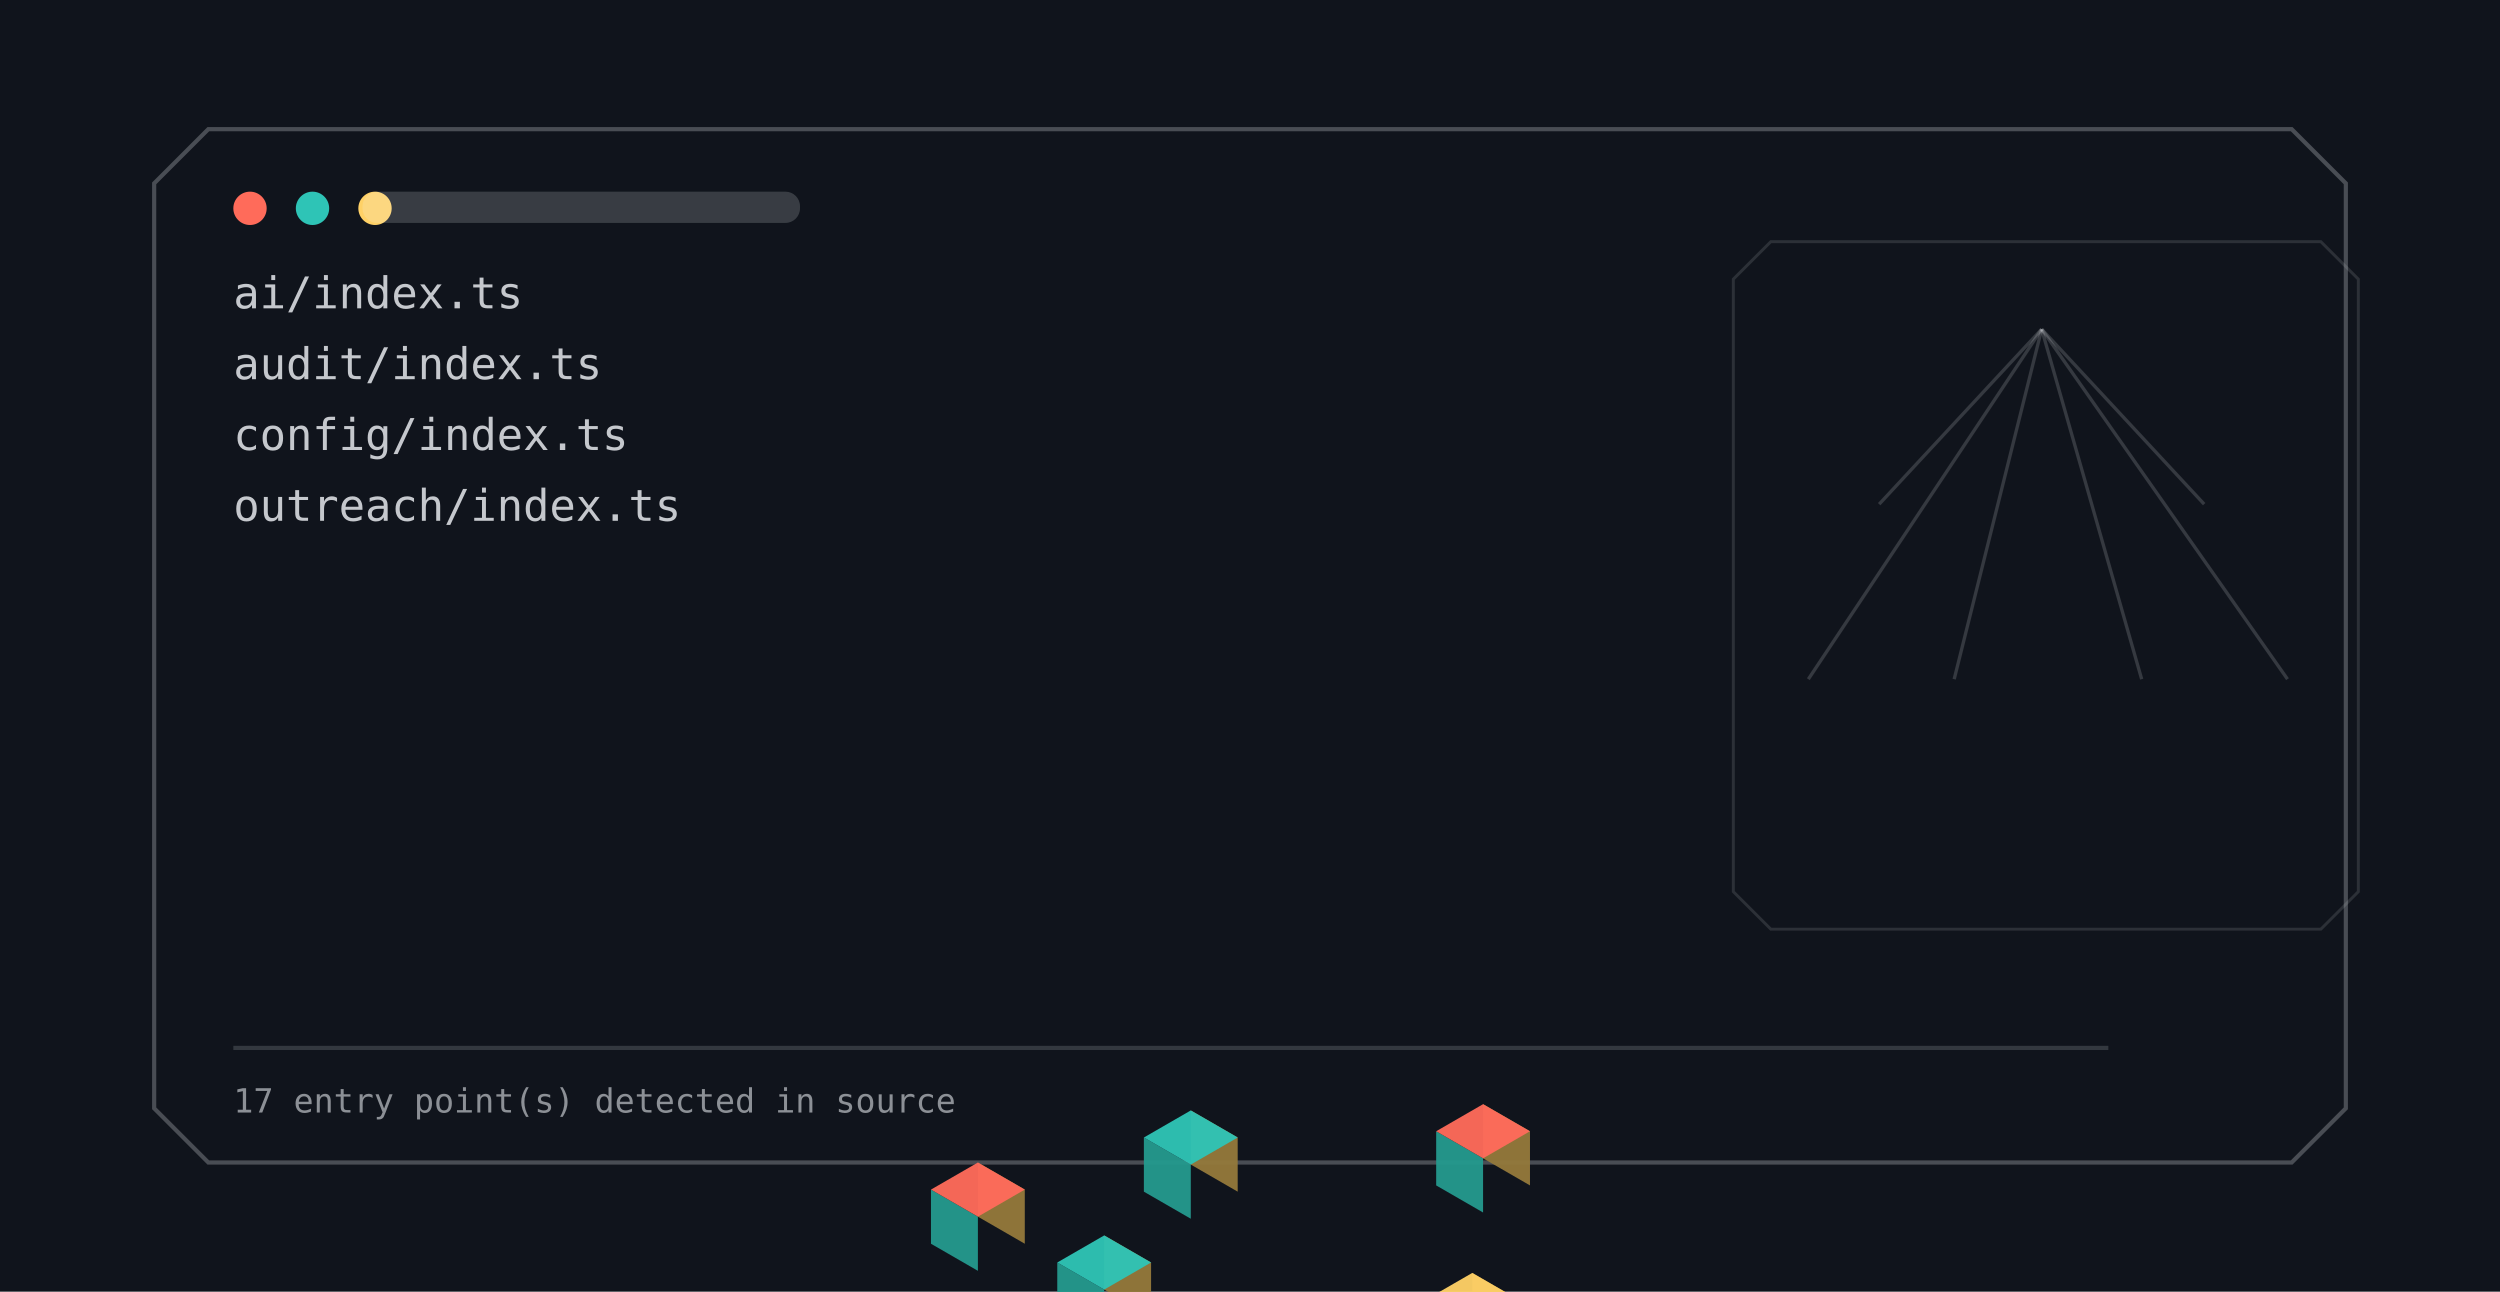
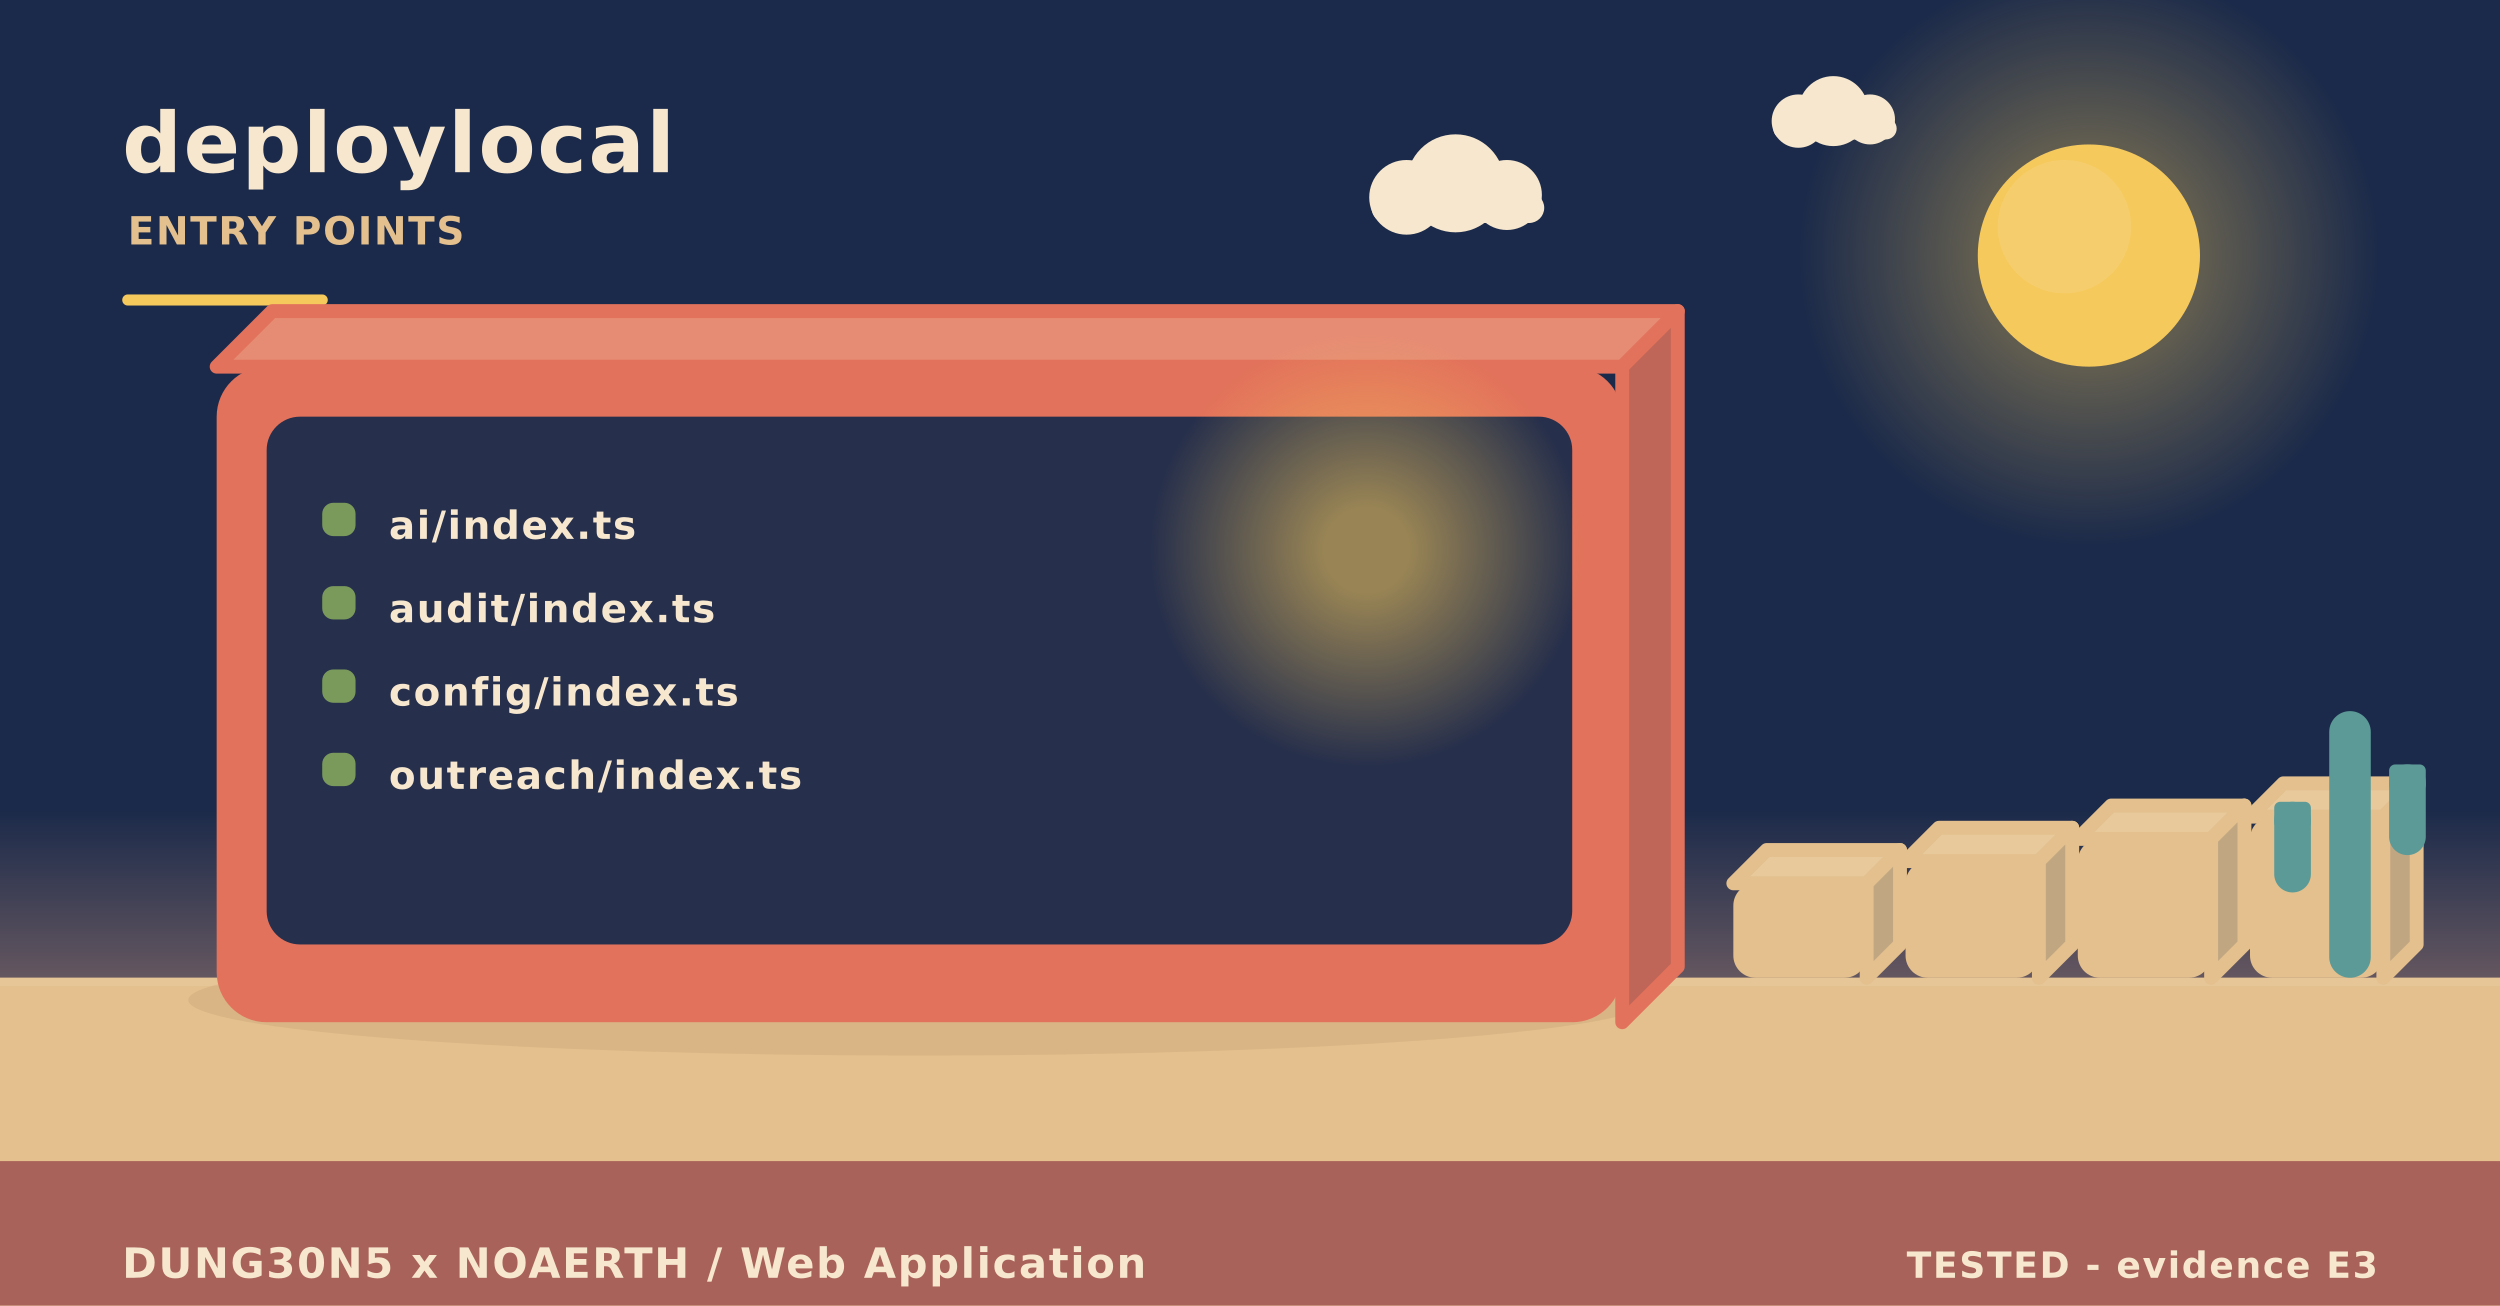
- <svg xmlns="http://www.w3.org/2000/svg" viewBox="0 0 1200 620" width="1200" height="620" role="img" aria-label="deploylocal command surface">
-   <rect width="1200" height="620" fill="#10141c" />
-   <defs>
-     <linearGradient id="gt" x1="0" y1="0" x2="1" y2="1">
-       <stop offset="0%" stop-color="#ff6b5a" />
-       <stop offset="100%" stop-color="#2ec4b6" />
-     </linearGradient>
-   </defs>
-   <path d="M100.00,62.00 H1100.00 L1126.00,88.00 V532.00 L1100.00,558.00 H100.00 L74.00,532.00 V88.00 Z" fill="none" stroke="rgba(242,245,249,0.300)" stroke-width="2.00" opacity="0.85" />
-   <circle cx="120.00" cy="100.00" r="8.00" fill="#ff6b5a" opacity="1.00" />
-   <circle cx="150.00" cy="100.00" r="8.00" fill="#2ec4b6" opacity="1.00" />
-   <circle cx="180.00" cy="100.00" r="8.00" fill="#ffd166" opacity="1.00" />
-   <rect x="174.00" y="92.00" width="210.00" height="15.00" rx="7.00" fill="rgba(242,245,249,0.180)" opacity="1.00" />
-   <text x="112" y="148" font-family="ui-monospace,SFMono-Regular,Menlo,monospace" font-size="21" fill="rgba(242,245,249,0.800)">ai/index.ts</text>
-   <text x="112" y="182" font-family="ui-monospace,SFMono-Regular,Menlo,monospace" font-size="21" fill="rgba(242,245,249,0.800)">audit/index.ts</text>
-   <text x="112" y="216" font-family="ui-monospace,SFMono-Regular,Menlo,monospace" font-size="21" fill="rgba(242,245,249,0.800)">config/index.ts</text>
-   <text x="112" y="250" font-family="ui-monospace,SFMono-Regular,Menlo,monospace" font-size="21" fill="rgba(242,245,249,0.800)">outreach/index.ts</text>
-   <path d="M850.00,116.00 H1114.00 L1132.00,134.00 V428.00 L1114.00,446.00 H850.00 L832.00,428.00 V134.00 Z" fill="none" stroke="rgba(242,245,249,0.180)" stroke-width="1.40" opacity="0.70" />
-   <line x1="980.00" y1="158.00" x2="902.00" y2="242.00" stroke="rgba(242,245,249,0.300)" stroke-width="1.60" opacity="0.55" />
-   <line x1="980.00" y1="158.00" x2="1058.00" y2="242.00" stroke="rgba(242,245,249,0.300)" stroke-width="1.60" opacity="0.55" />
-   <line x1="980.00" y1="158.00" x2="868.00" y2="326.00" stroke="rgba(242,245,249,0.300)" stroke-width="1.60" opacity="0.55" />
-   <line x1="980.00" y1="158.00" x2="938.00" y2="326.00" stroke="rgba(242,245,249,0.300)" stroke-width="1.60" opacity="0.55" />
-   <line x1="980.00" y1="158.00" x2="1028.00" y2="326.00" stroke="rgba(242,245,249,0.300)" stroke-width="1.60" opacity="0.55" />
-   <line x1="980.00" y1="158.00" x2="1098.00" y2="326.00" stroke="rgba(242,245,249,0.300)" stroke-width="1.60" opacity="0.55" />
-   <polygon points="711.87,556.00 734.39,569.00 734.39,543.00 711.87,530.00" fill="#94793b" opacity="0.95" />
-   <polygon points="689.36,569.00 711.87,582.00 711.87,556.00 689.36,543.00" fill="#24998e" opacity="0.95" />
-   <polygon points="711.87,530.00 734.39,543.00 711.87,556.00 689.36,543.00" fill="#ff6b5a" opacity="0.95" />
-   <polygon points="571.58,559.00 594.09,572.00 594.09,546.00 571.58,533.00" fill="#94793b" opacity="0.95" />
-   <polygon points="549.06,572.00 571.58,585.00 571.58,559.00 549.06,546.00" fill="#24998e" opacity="0.95" />
-   <polygon points="571.58,533.00 594.09,546.00 571.58,559.00 549.06,546.00" fill="#2ec4b6" opacity="0.95" />
-   <polygon points="706.68,637.00 729.19,650.00 729.19,624.00 706.68,611.00" fill="#94793b" opacity="0.95" />
-   <polygon points="684.16,650.00 706.68,663.00 706.68,637.00 684.16,624.00" fill="#24998e" opacity="0.95" />
-   <polygon points="706.68,611.00 729.19,624.00 706.68,637.00 684.16,624.00" fill="#ffd166" opacity="0.95" />
-   <polygon points="469.39,584.00 491.90,597.00 491.90,571.00 469.39,558.00" fill="#94793b" opacity="0.95" />
-   <polygon points="446.87,597.00 469.39,610.00 469.39,584.00 446.87,571.00" fill="#24998e" opacity="0.95" />
-   <polygon points="469.39,558.00 491.90,571.00 469.39,584.00 446.87,571.00" fill="#ff6b5a" opacity="0.95" />
-   <polygon points="530.01,619.00 552.52,632.00 552.52,606.00 530.01,593.00" fill="#94793b" opacity="0.95" />
-   <polygon points="507.49,632.00 530.01,645.00 530.01,619.00 507.49,606.00" fill="#24998e" opacity="0.95" />
-   <polygon points="530.01,593.00 552.52,606.00 530.01,619.00 507.49,606.00" fill="#2ec4b6" opacity="0.95" />
-   <polygon points="607.95,664.00 630.47,677.00 630.47,651.00 607.95,638.00" fill="#94793b" opacity="0.95" />
-   <polygon points="585.43,677.00 607.95,690.00 607.95,664.00 585.43,651.00" fill="#24998e" opacity="0.95" />
-   <polygon points="607.95,638.00 630.47,651.00 607.95,664.00 585.43,651.00" fill="#ffd166" opacity="0.95" />
-   <polygon points="668.57,699.00 691.09,712.00 691.09,686.00 668.57,673.00" fill="#94793b" opacity="0.95" />
-   <polygon points="646.05,712.00 668.57,725.00 668.57,699.00 646.05,686.00" fill="#24998e" opacity="0.95" />
-   <polygon points="668.57,673.00 691.09,686.00 668.57,699.00 646.05,686.00" fill="#ff6b5a" opacity="0.95" />
-   <rect x="112.00" y="502.00" width="900.00" height="2.00" rx="0.00" fill="rgba(242,245,249,0.160)" opacity="1.00" />
-   <text x="112" y="534" font-family="ui-monospace,Menlo,monospace" font-size="16" fill="rgba(242,245,249,0.550)">17 entry point(s) detected in source</text>
+ <svg xmlns="http://www.w3.org/2000/svg" width="900" height="470" viewBox="0 0 900 470" role="img" aria-label="deploylocal - how it is operated">
+   <linearGradient id="skyt" x1="0" y1="0" x2="0" y2="1">
+     <stop offset="0" stop-color="#1b2a4a" />
+     <stop offset="0.62" stop-color="#1b2a4a" />
+     <stop offset="1" stop-color="#f3ad8a" />
+   </linearGradient>
+   <rect width="900" height="470" fill="url(#skyt)" />
+   <radialGradient id="sunt">
+     <stop offset="0.35" stop-color="#f5c95c" stop-opacity="0.34" />
+     <stop offset="1" stop-color="#f5c95c" stop-opacity="0" />
+   </radialGradient>
+   <circle cx="752" cy="92" r="104" fill="url(#sunt)" />
+   <circle cx="752" cy="92" r="40" fill="#f5c95c" />
+   <circle cx="743.2" cy="81.6" r="24" fill="#f5d27e" opacity="0.5" />
+   <g>
+     <circle cx="524" cy="66" r="17.64" fill="#f6e7ce" />
+     <circle cx="506.36" cy="71.04" r="13.44" fill="#f6e7ce" />
+     <circle cx="542.48" cy="70.2" r="12.6" fill="#f6e7ce" />
+     <rect x="493.76" y="69.36" width="62.16" height="10.92" rx="5.46" fill="#f6e7ce" />
+   </g>
+   <g>
+     <circle cx="660" cy="40" r="12.6" fill="#f6e7ce" />
+     <circle cx="647.4" cy="43.6" r="9.6" fill="#f6e7ce" />
+     <circle cx="673.2" cy="43" r="9" fill="#f6e7ce" />
+     <rect x="638.4" y="42.4" width="44.4" height="7.8" rx="3.9" fill="#f6e7ce" />
+   </g>
+   <rect x="0" y="352" width="900" height="118" fill="#e3c08d" />
+   <rect x="0" y="352" width="900" height="3" fill="#e6c596" />
+   <text x="44" y="62" font-family="Verdana,DejaVu Sans,sans-serif" font-size="30" font-weight="700" letter-spacing="0.6" fill="#f6e7ce" text-anchor="start">deploylocal</text>
+   <text x="46" y="88" font-family="Verdana,DejaVu Sans,sans-serif" font-size="14" font-weight="700" letter-spacing="0.6" fill="#e3c08d" text-anchor="start">ENTRY POINTS</text>
+   <rect x="44" y="106" width="74" height="4" rx="2" fill="#f5c95c" />
+   <ellipse cx="331" cy="360" rx="263.2" ry="20" fill="rgba(138,90,68,0.11)" />
+   <path d="M78,132 L584,132 L604,112 L98,112 Z" fill="#e68c74" stroke="#e2725b" stroke-width="5" stroke-linejoin="round" />
+   <path d="M584,132 L604,112 L604,348 L584,368 Z" fill="#c06658" stroke="#e2725b" stroke-width="5" stroke-linejoin="round" />
+   <rect x="78" y="132" width="506" height="236" rx="18" fill="#e2725b" />
+   <rect x="96" y="150" width="470" height="190" rx="12" fill="#1b2a4a" opacity="0.94" />
+   <radialGradient id="lamp20521">
+     <stop offset="0.2" stop-color="#f5c95c" stop-opacity="0.55" />
+     <stop offset="1" stop-color="#f5c95c" stop-opacity="0" />
+   </radialGradient>
+   <circle cx="492" cy="198" r="78" fill="url(#lamp20521)" />
+   <rect x="116" y="181" width="12" height="12" rx="4" fill="#7a9a5c" />
+   <text x="140" y="194" font-family="Verdana,DejaVu Sans,sans-serif" font-size="14" font-weight="700" letter-spacing="0.6" fill="#f6e7ce" text-anchor="start">ai/index.ts</text>
+   <rect x="116" y="211" width="12" height="12" rx="4" fill="#7a9a5c" />
+   <text x="140" y="224" font-family="Verdana,DejaVu Sans,sans-serif" font-size="14" font-weight="700" letter-spacing="0.6" fill="#f6e7ce" text-anchor="start">audit/index.ts</text>
+   <rect x="116" y="241" width="12" height="12" rx="4" fill="#7a9a5c" />
+   <text x="140" y="254" font-family="Verdana,DejaVu Sans,sans-serif" font-size="14" font-weight="700" letter-spacing="0.6" fill="#f6e7ce" text-anchor="start">config/index.ts</text>
+   <rect x="116" y="271" width="12" height="12" rx="4" fill="#7a9a5c" />
+   <text x="140" y="284" font-family="Verdana,DejaVu Sans,sans-serif" font-size="14" font-weight="700" letter-spacing="0.6" fill="#f6e7ce" text-anchor="start">outreach/index.ts</text>
+   <path d="M624,318 L672,318 L684,306 L636,306 Z" fill="#e7c99b" stroke="#e3c08d" stroke-width="5" stroke-linejoin="round" />
+   <path d="M672,318 L684,306 L684,340 L672,352 Z" fill="#c1a682" stroke="#e3c08d" stroke-width="5" stroke-linejoin="round" />
+   <rect x="624" y="318" width="48" height="34" rx="8" fill="#e3c08d" />
+   <path d="M686,310 L734,310 L746,298 L698,298 Z" fill="#e7c99b" stroke="#e3c08d" stroke-width="5" stroke-linejoin="round" />
+   <path d="M734,310 L746,298 L746,340 L734,352 Z" fill="#c1a682" stroke="#e3c08d" stroke-width="5" stroke-linejoin="round" />
+   <rect x="686" y="310" width="48" height="42" rx="8" fill="#e3c08d" />
+   <path d="M748,302 L796,302 L808,290 L760,290 Z" fill="#e7c99b" stroke="#e3c08d" stroke-width="5" stroke-linejoin="round" />
+   <path d="M796,302 L808,290 L808,340 L796,352 Z" fill="#c1a682" stroke="#e3c08d" stroke-width="5" stroke-linejoin="round" />
+   <rect x="748" y="302" width="48" height="50" rx="8" fill="#e3c08d" />
+   <path d="M810,294 L858,294 L870,282 L822,282 Z" fill="#e7c99b" stroke="#e3c08d" stroke-width="5" stroke-linejoin="round" />
+   <path d="M858,294 L870,282 L870,340 L858,352 Z" fill="#c1a682" stroke="#e3c08d" stroke-width="5" stroke-linejoin="round" />
+   <rect x="810" y="294" width="48" height="58" rx="8" fill="#e3c08d" />
+   <rect x="838.52" y="256" width="14.96" height="96" rx="7.48" fill="#5b9a97" />
+   <rect x="818.72" y="288.64" width="13.2" height="32.64" rx="6.6" fill="#5b9a97" />
+   <rect x="818.72" y="288.64" width="13.2" height="9.6" rx="2.2" fill="#5b9a97" />
+   <rect x="860.08" y="275.2" width="13.2" height="32.64" rx="6.6" fill="#5b9a97" />
+   <rect x="860.08" y="275.2" width="13.2" height="9.6" rx="2.2" fill="#5b9a97" />
+   <rect x="0" y="418" width="900" height="52" rx="0" fill="#a65c56" opacity="0.94" />
+   <text x="44" y="460" font-family="Verdana,DejaVu Sans,sans-serif" font-size="15" font-weight="700" letter-spacing="0.6" fill="#f6e7ce" text-anchor="start">DUNG30N5 x NOAERTH  /  Web Application</text>
+   <text x="856" y="460" font-family="Verdana,DejaVu Sans,sans-serif" font-size="13" font-weight="700" letter-spacing="0.6" fill="#f6e7ce" text-anchor="end">TESTED  -  evidence E3</text>
</svg>
